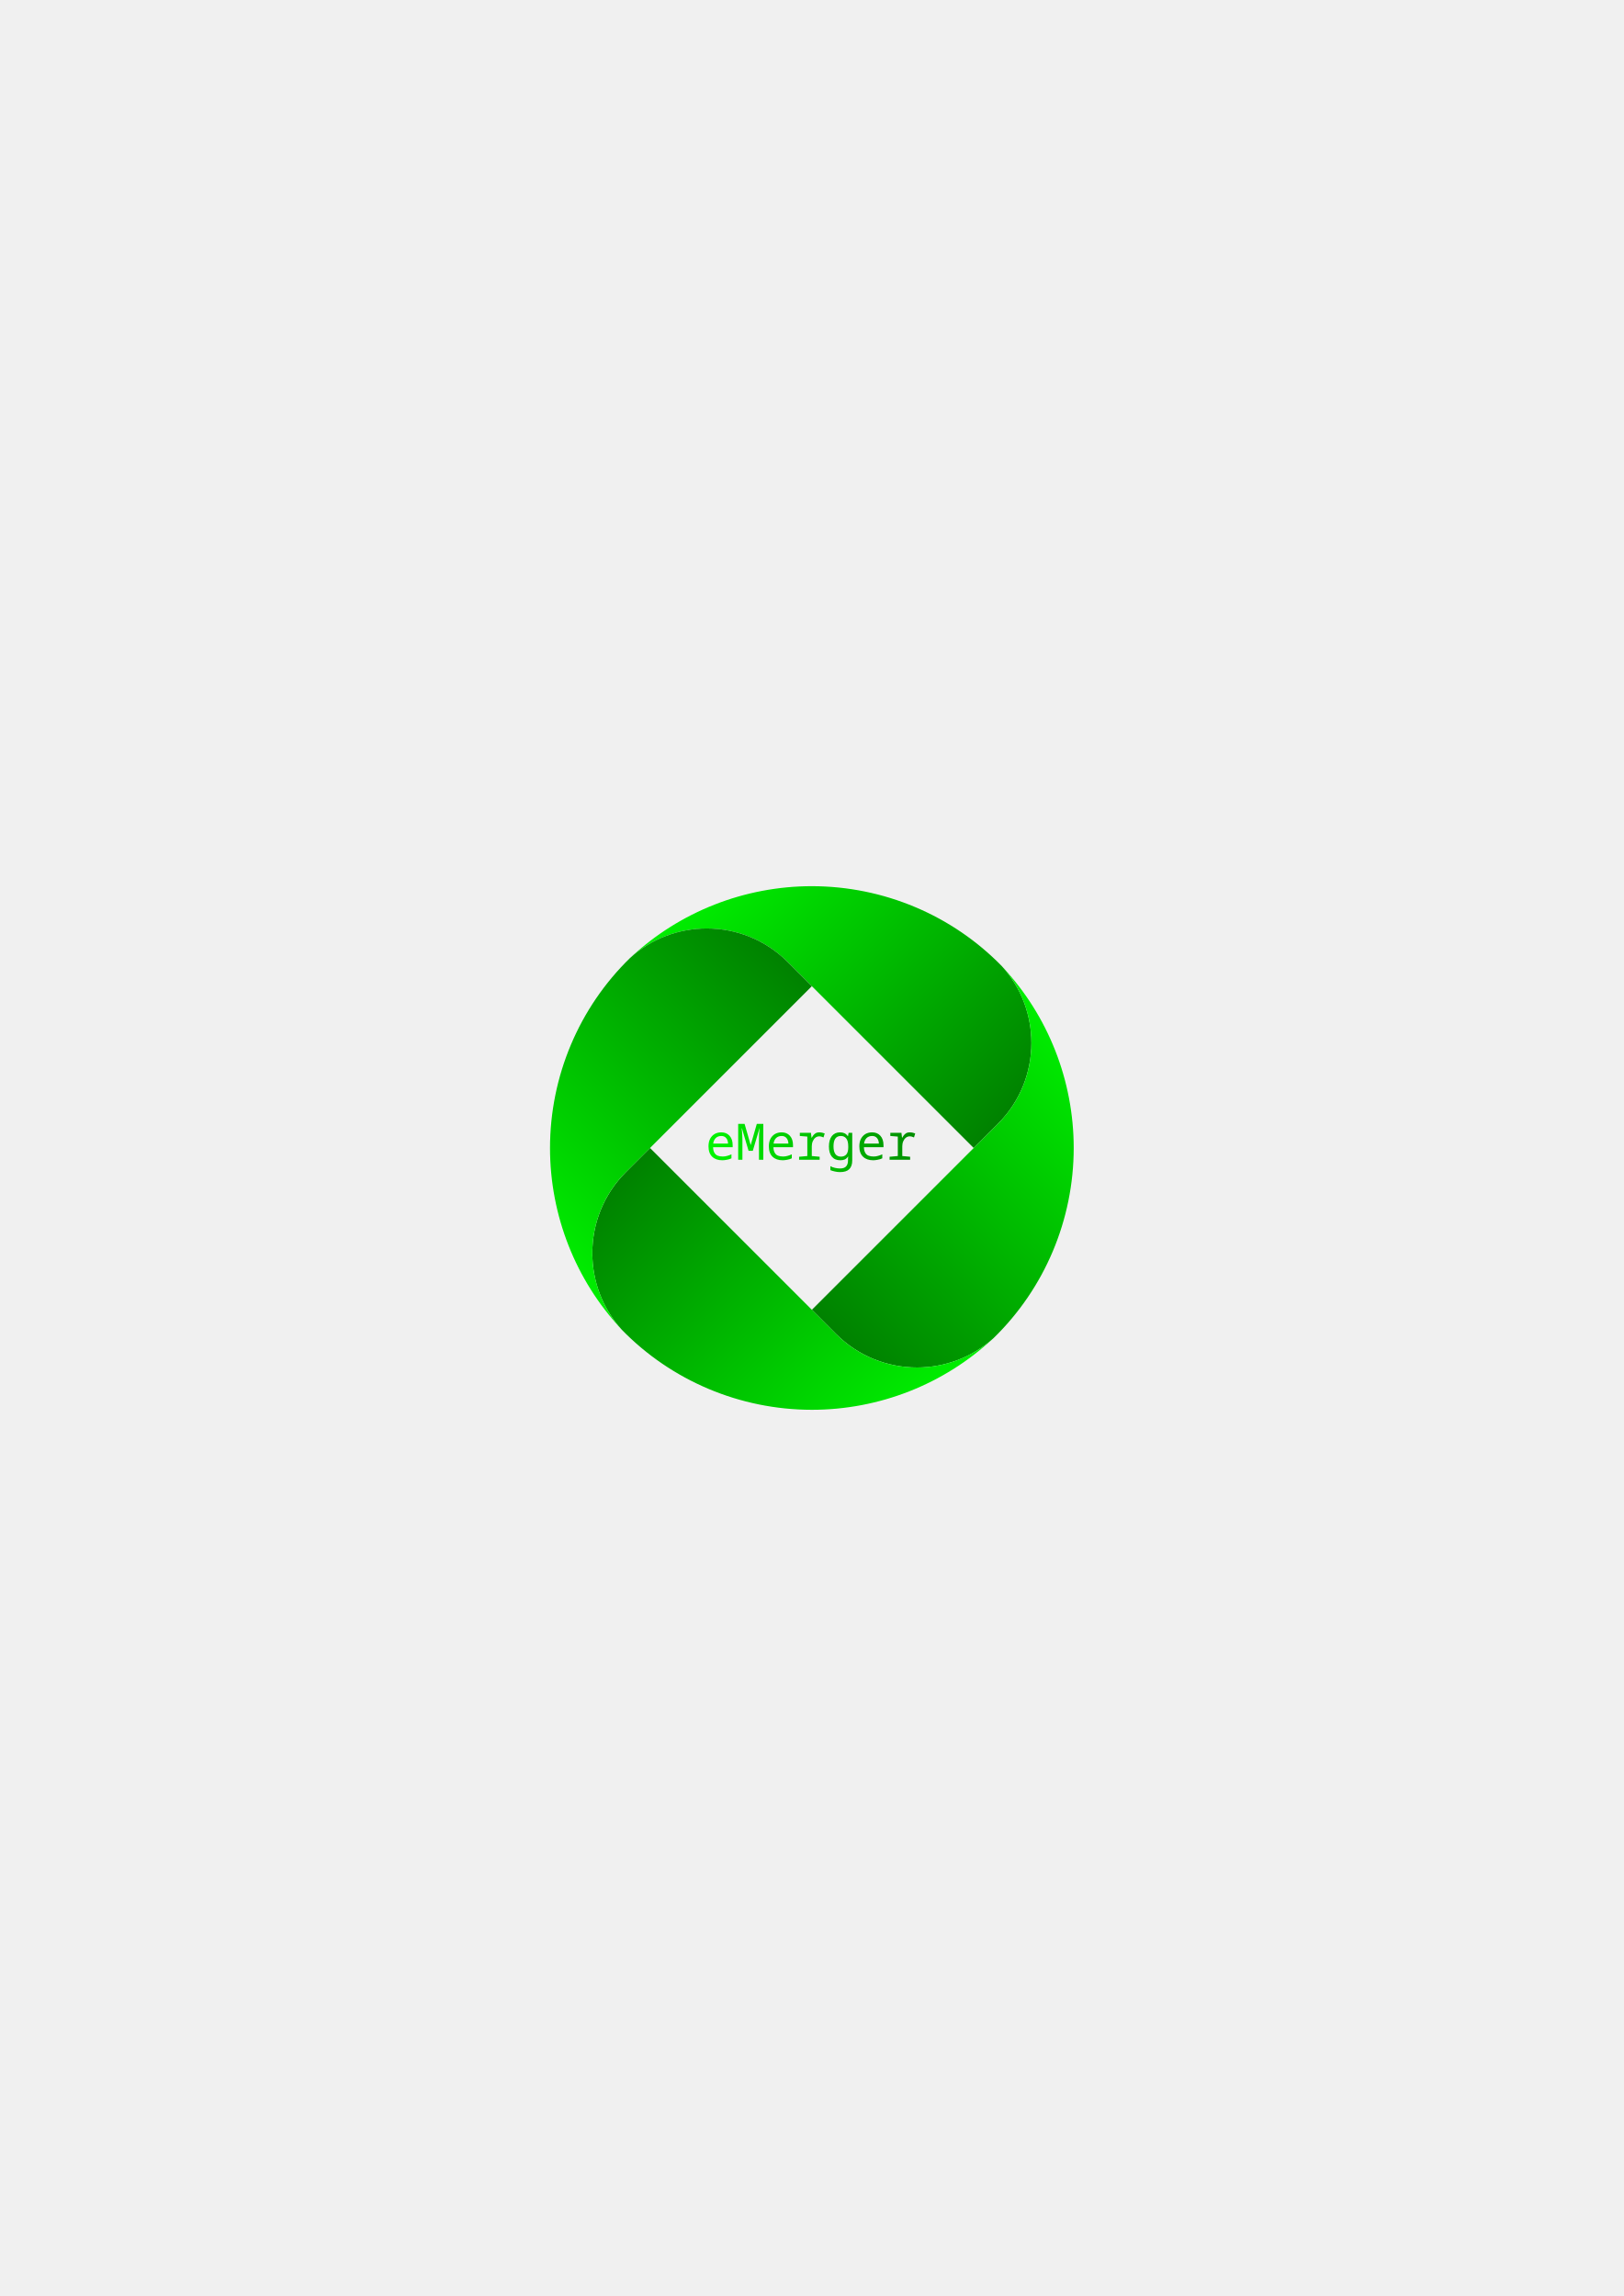
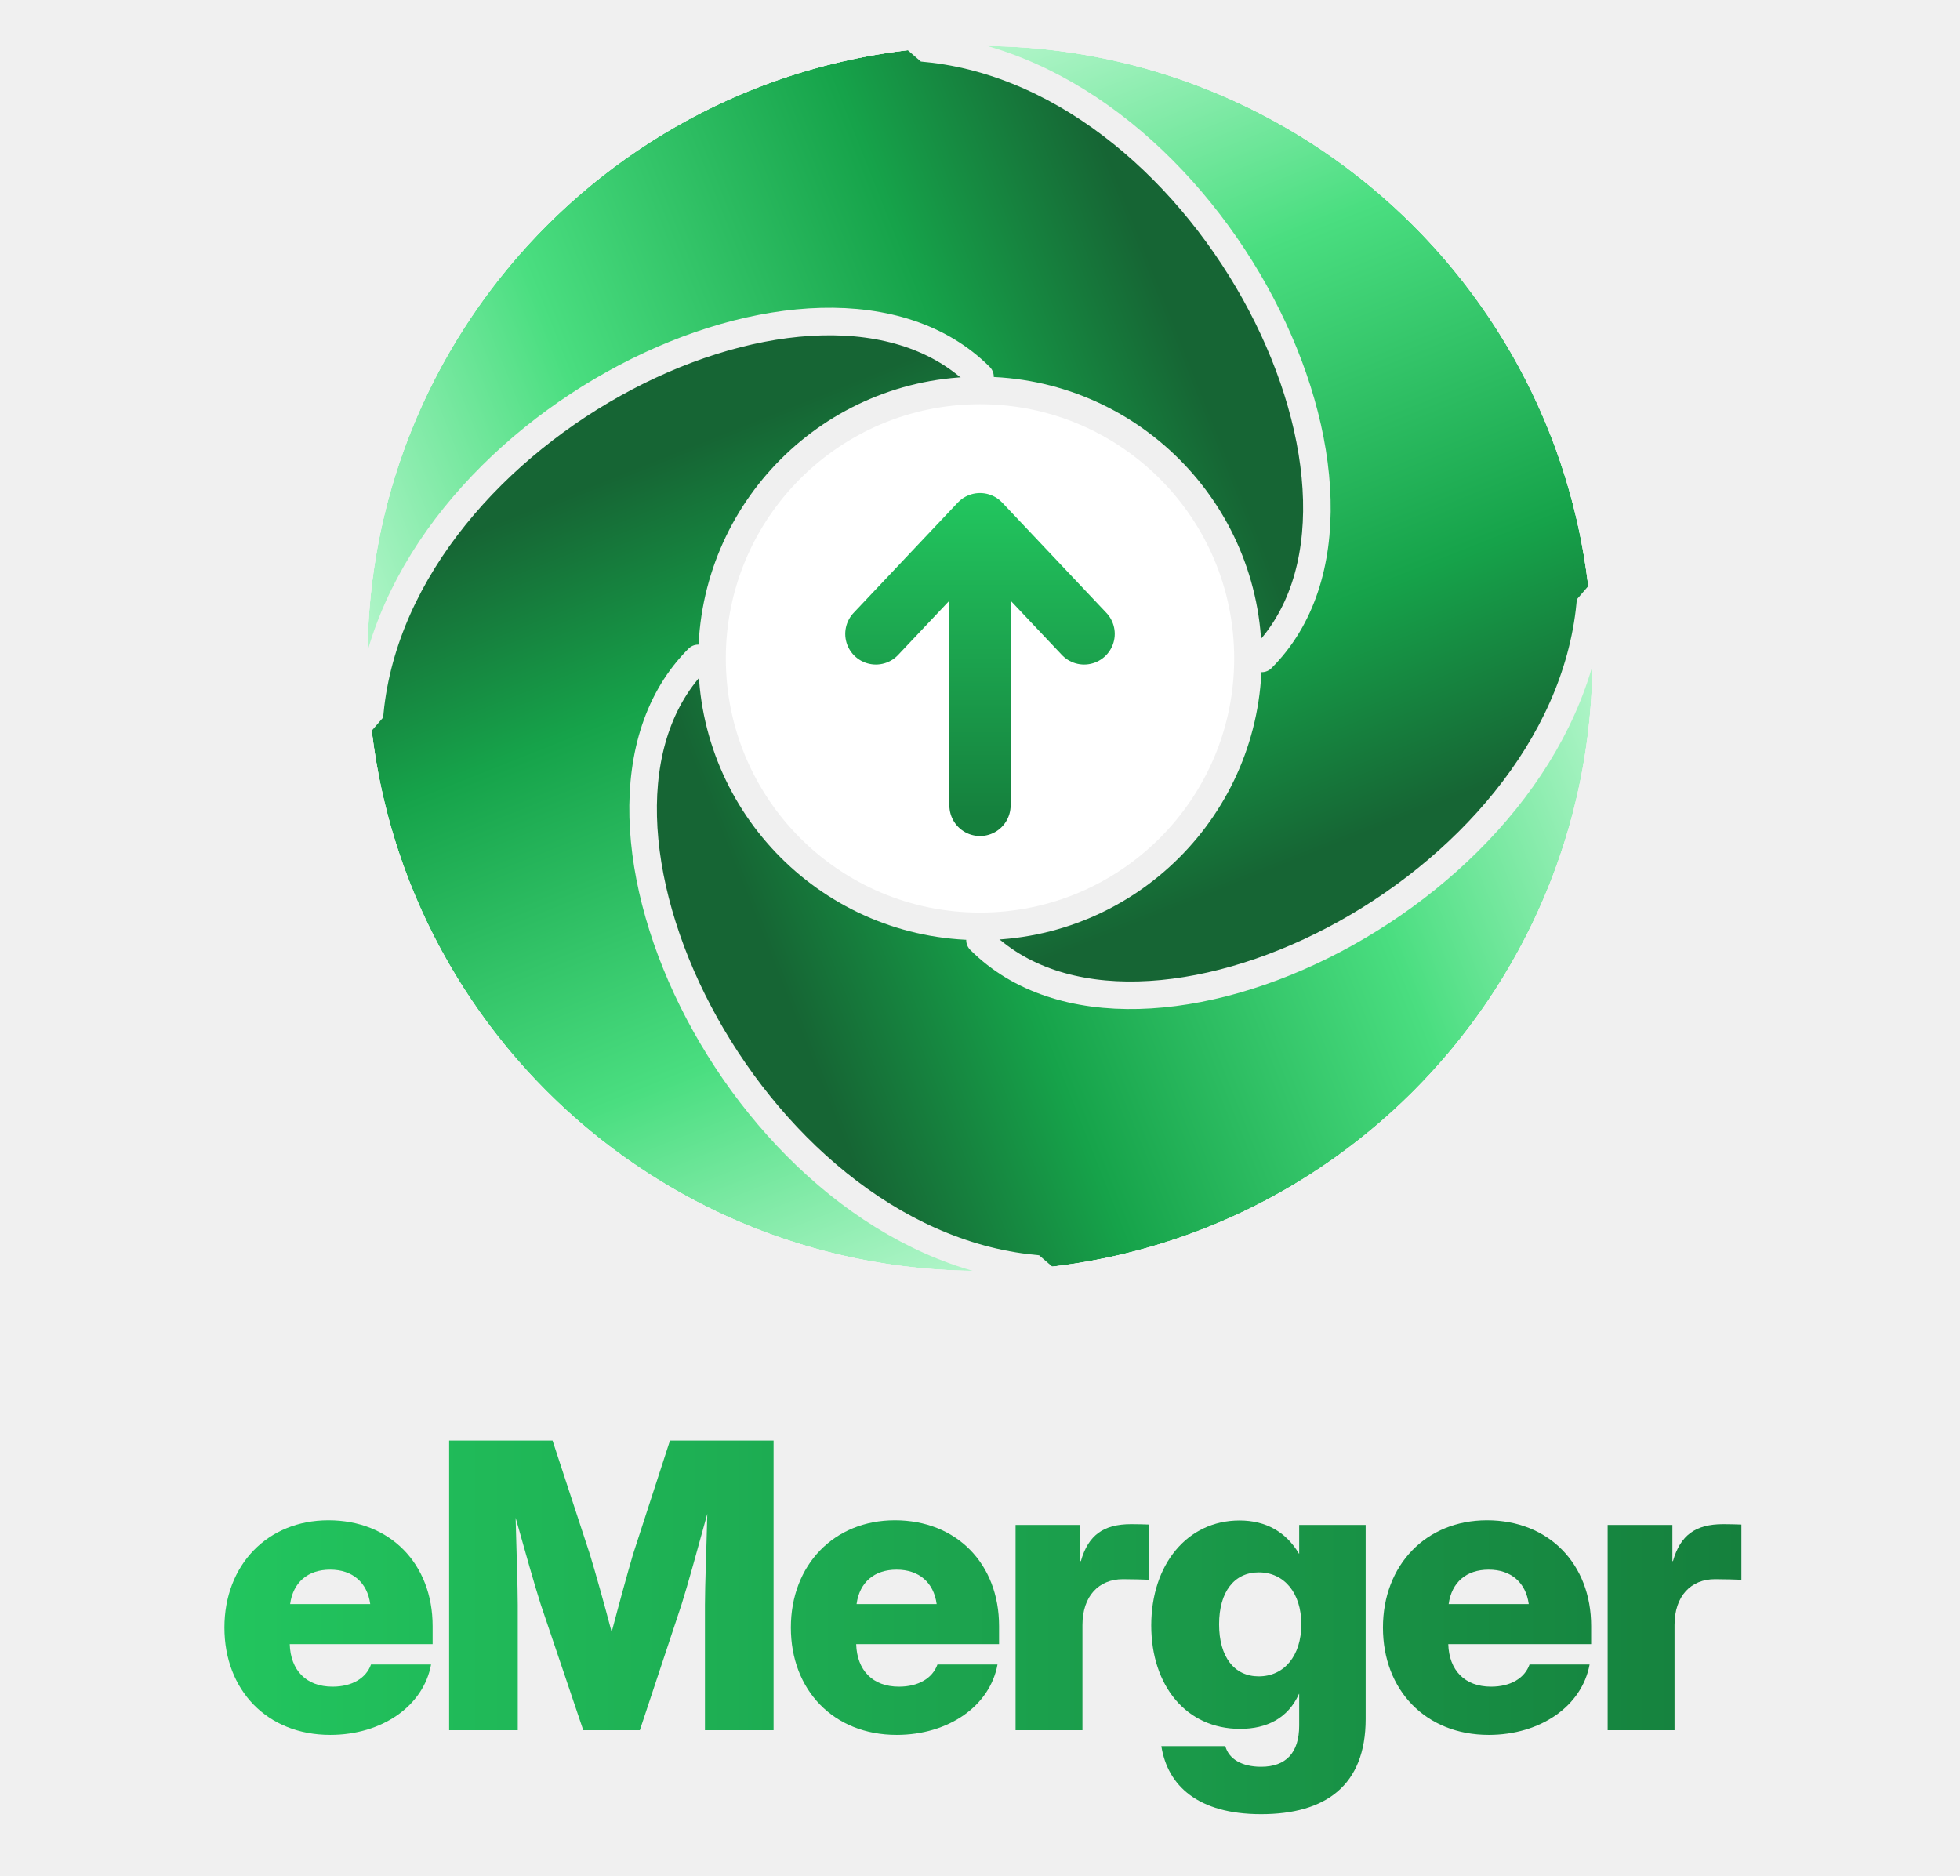
- <svg xmlns="http://www.w3.org/2000/svg" xmlns:xlink="http://www.w3.org/1999/xlink" width="210mm" height="297mm" version="1.1" viewBox="0 0 210 297">
+ <svg xmlns="http://www.w3.org/2000/svg" xmlns:xlink="http://www.w3.org/1999/xlink" viewBox="0 0 512 490" width="512" height="490">
  <defs>
-     <linearGradient id="c">
-       <stop stop-color="#0f0" offset="0" />
-       <stop stop-color="#008000" offset="1" />
+     <linearGradient id="blade-fill" gradientUnits="userSpaceOnUse" x1="-20" y1="-96" x2="34" y2="40">
+       <stop offset="0" stop-color="#BBF7D0" />
+       <stop offset="0.35" stop-color="#4ADE80" />
+       <stop offset="0.75" stop-color="#16A34A" />
+       <stop offset="1" stop-color="#166534" />
    </linearGradient>
-     <linearGradient id="a" x1="-158.19" x2="434.6" y1="846.84" y2="254.05" gradientUnits="userSpaceOnUse" xlink:href="#c" />
-     <linearGradient id="b" x1="46.022" x2="165.74" y1="163.83" y2="131.75" gradientTransform="matrix(.256 0 0 .256 78.35 109.62)" gradientUnits="userSpaceOnUse">
-       <stop stop-color="#0f0" offset="0" />
-       <stop stop-color="#008000" offset="1" />
+     <linearGradient id="arrow-fill" gradientUnits="userSpaceOnUse" x1="0" y1="-26" x2="0" y2="26">
+       <stop offset="0" stop-color="#22C55E" />
+       <stop offset="1" stop-color="#15803D" />
    </linearGradient>
+     <linearGradient id="name-fill" gradientUnits="userSpaceOnUse" x1="58" y1="0" x2="455" y2="0">
+       <stop offset="0" stop-color="#22C55E" />
+       <stop offset="1" stop-color="#15803D" />
+     </linearGradient>
+     <path id="blade" d="M46.00 0.00 C72.00 -26.00 38.00 -95.00 -8.72 -99.62 A100 100 0 0 1 99.62 -8.72 C95.00 38.00 26.00 72.00 0.00 46.00 A46 46 0 0 0 46.00 0.00 Z" fill="url(#blade-fill)" />
+     <path id="edge" d="M46.00 0.00 C72.00 -26.00 38.00 -95.00 -8.72 -99.62 L-16.89 -106.67" />
+     <clipPath id="rim">
+       <circle r="100" />
+     </clipPath>
+     <mask id="gaps" maskUnits="userSpaceOnUse" x="-110" y="-110" width="220" height="220">
+       <rect x="-110" y="-110" width="220" height="220" fill="#fff" />
+       <g fill="none" stroke="#000" stroke-width="4.5" stroke-linecap="round">
+         <use xlink:href="#edge" />
+         <use xlink:href="#edge" transform="rotate(90)" />
+         <use xlink:href="#edge" transform="rotate(180)" />
+         <use xlink:href="#edge" transform="rotate(270)" />
+       </g>
+     </mask>
  </defs>
-   <g>
-     <g transform="matrix(0 .256 -.256 0 144.03 119.07)" fill="url(#a)" fill-rule="evenodd" stroke-width="2.895">
-       <path transform="scale(.26458)" d="m233.77 156.99c-52.394 2e-5 -104.79 18.73-146.28 56.184-97.679 95.047-152.91 226.08-153.01 363.04 0.045 128.55 48.675 252.24 135.97 345.84-76.388-85.809-73.472-217.36 8.809-299.64l46.199-46.199 309.02-309.02-46.199-46.199c-42.667-42.667-98.589-64.002-154.51-64.002z" />
-       <path transform="matrix(0 .26458 -.26458 0 267.41 37.5)" d="m233.77 156.99c-52.394 2e-5 -104.79 18.73-146.28 56.184-97.679 95.047-152.91 226.08-153.01 363.04 0.045 128.55 48.675 252.24 135.97 345.84-76.388-85.809-73.472-217.36 8.809-299.64l46.199-46.199 309.02-309.02-46.199-46.199c-42.667-42.667-98.589-64.002-154.51-64.002z" />
-       <path transform="matrix(-.26458 0 0 -.26458 229.91 304.91)" d="m233.77 156.99c-52.394 2e-5 -104.79 18.73-146.28 56.184-97.679 95.047-152.91 226.08-153.01 363.04 0.045 128.55 48.675 252.24 135.97 345.84-76.388-85.809-73.472-217.36 8.809-299.64l46.199-46.199 309.02-309.02-46.199-46.199c-42.667-42.667-98.589-64.002-154.51-64.002z" />
-       <path transform="matrix(0 -.26458 .26458 0 -37.5 267.41)" d="m233.77 156.99c-52.394 2e-5 -104.79 18.73-146.28 56.184-97.679 95.047-152.91 226.08-153.01 363.04 0.045 128.55 48.675 252.24 135.97 345.84-76.388-85.809-73.472-217.36 8.809-299.64l46.199-46.199 309.02-309.02-46.199-46.199c-42.667-42.667-98.589-64.002-154.51-64.002z" />
+   <g transform="translate(256 172) scale(1.6)">
+     <g clip-path="url(#rim)" mask="url(#gaps)">
+       <use xlink:href="#blade" />
+       <use xlink:href="#blade" transform="rotate(90)" />
+       <use xlink:href="#blade" transform="rotate(180)" />
+       <use xlink:href="#blade" transform="rotate(270)" />
    </g>
-     <path transform="matrix(.081761 .25163 -.25163 .081761 123.78 115.12)" d="m-409.18 196.3c-6.316 52.012 5.96 106.28 38.139 151.99 82.578 108.43 206 179.05 341.95 195.66 127.62 15.453 256.27-17.911 359.71-93.285-94.393 65.486-224.64 46.732-296.4-44.868l-40.293-51.432-269.51-344.02-51.432 40.293c-47.5 37.212-75.421 90.155-82.162 145.67z" display="none" fill="url(#a)" fill-rule="evenodd" stroke-width="2.895" />
-     <path transform="matrix(.13229 .22914 -.22914 .13229 114.96 86.387)" d="m-409.18 196.3c-6.316 52.012 5.96 106.28 38.139 151.99 82.578 108.43 206 179.05 341.95 195.66 127.62 15.453 256.27-17.911 359.71-93.285-94.393 65.486-224.64 46.732-296.4-44.868l-40.293-51.432-269.51-344.02-51.432 40.293c-47.5 37.212-75.421 90.155-82.162 145.67z" display="none" fill="url(#a)" fill-rule="evenodd" stroke-width="2.895" />
-     <path transform="matrix(.16497 .20686 -.20686 .16497 105.08 67.299)" d="m-409.18 196.3c-6.316 52.012 5.96 106.28 38.139 151.99 82.578 108.43 206 179.05 341.95 195.66 127.62 15.453 256.27-17.911 359.71-93.285-94.393 65.486-224.64 46.732-296.4-44.868l-40.293-51.432-269.51-344.02-51.432 40.293c-47.5 37.212-75.421 90.155-82.162 145.67z" display="none" fill="url(#a)" fill-rule="evenodd" stroke-width="2.895" />
-     <path transform="matrix(.18709 .18709 -.18709 .18709 95.861 54.068)" d="m-409.18 196.3c-6.316 52.012 5.96 106.28 38.139 151.99 82.578 108.43 206 179.05 341.95 195.66 127.62 15.453 256.27-17.911 359.71-93.285-94.393 65.486-224.64 46.732-296.4-44.868l-40.293-51.432-269.51-344.02-51.432 40.293c-47.5 37.212-75.421 90.155-82.162 145.67z" display="none" fill="url(#a)" fill-rule="evenodd" stroke-width="2.895" />
-     <path transform="matrix(.20268 .17007 -.17007 .20268 87.701 44.54)" d="m-409.18 196.3c-6.316 52.012 5.96 106.28 38.139 151.99 82.578 108.43 206 179.05 341.95 195.66 127.62 15.453 256.27-17.911 359.71-93.285-94.393 65.486-224.64 46.732-296.4-44.868l-40.293-51.432-269.51-344.02-51.432 40.293c-47.5 37.212-75.421 90.155-82.162 145.67z" display="none" fill="url(#a)" fill-rule="evenodd" stroke-width="2.895" />
-     <path transform="matrix(.21405 .15552 -.15552 .21405 80.594 37.452)" d="m-409.18 196.3c-6.316 52.012 5.96 106.28 38.139 151.99 82.578 108.43 206 179.05 341.95 195.66 127.62 15.453 256.27-17.911 359.71-93.285-94.393 65.486-224.64 46.732-296.4-44.868l-40.293-51.432-269.51-344.02-51.432 40.293c-47.5 37.212-75.421 90.155-82.162 145.67z" display="none" fill="url(#a)" fill-rule="evenodd" stroke-width="2.895" />
-     <path transform="matrix(.22258 .14304 -.14304 .22258 74.423 32.033)" d="m-409.18 196.3c-6.316 52.012 5.96 106.28 38.139 151.99 82.578 108.43 206 179.05 341.95 195.66 127.62 15.453 256.27-17.911 359.71-93.285-94.393 65.486-224.64 46.732-296.4-44.868l-40.293-51.432-269.51-344.02-51.432 40.293c-47.5 37.212-75.421 90.155-82.162 145.67z" display="none" fill="url(#a)" fill-rule="evenodd" stroke-width="2.895" />
-     <path transform="matrix(.22914 .13229 -.13229 .22914 69.051 27.792)" d="m-409.18 196.3c-6.316 52.012 5.96 106.28 38.139 151.99 82.578 108.43 206 179.05 341.95 195.66 127.62 15.453 256.27-17.911 359.71-93.285-94.393 65.486-224.64 46.732-296.4-44.868l-40.293-51.432-269.51-344.02-51.432 40.293c-47.5 37.212-75.421 90.155-82.162 145.67z" display="none" fill="url(#a)" fill-rule="evenodd" stroke-width="2.895" />
-     <path transform="matrix(.23428 .12296 -.12296 .23428 64.353 24.407)" d="m-409.18 196.3c-6.316 52.012 5.96 106.28 38.139 151.99 82.578 108.43 206 179.05 341.95 195.66 127.62 15.453 256.27-17.911 359.71-93.285-94.393 65.486-224.64 46.732-296.4-44.868l-40.293-51.432-269.51-344.02-51.432 40.293c-47.5 37.212-75.421 90.155-82.162 145.67z" display="none" fill="url(#a)" fill-rule="evenodd" stroke-width="2.895" />
-     <path transform="matrix(.23838 .1148 -.1148 .23838 60.219 21.658)" d="m-409.18 196.3c-6.316 52.012 5.96 106.28 38.139 151.99 82.578 108.43 206 179.05 341.95 195.66 127.62 15.453 256.27-17.911 359.71-93.285-94.393 65.486-224.64 46.732-296.4-44.868l-40.293-51.432-269.51-344.02-51.432 40.293c-47.5 37.212-75.421 90.155-82.162 145.67z" display="none" fill="url(#a)" fill-rule="evenodd" stroke-width="2.895" />
-     <path transform="matrix(.24171 .10762 -.10762 .24171 56.562 19.392)" d="m-409.18 196.3c-6.316 52.012 5.96 106.28 38.139 151.99 82.578 108.43 206 179.05 341.95 195.66 127.62 15.453 256.27-17.911 359.71-93.285-94.393 65.486-224.64 46.732-296.4-44.868l-40.293-51.432-269.51-344.02-51.432 40.293c-47.5 37.212-75.421 90.155-82.162 145.67z" display="none" fill="url(#a)" fill-rule="evenodd" stroke-width="2.895" />
-     <path transform="matrix(.24444 .10125 -.10125 .24444 53.308 17.5)" d="m-409.18 196.3c-6.316 52.012 5.96 106.28 38.139 151.99 82.578 108.43 206 179.05 341.95 195.66 127.62 15.453 256.27-17.911 359.71-93.285-94.393 65.486-224.64 46.732-296.4-44.868l-40.293-51.432-269.51-344.02-51.432 40.293c-47.5 37.212-75.421 90.155-82.162 145.67z" display="none" fill="url(#a)" fill-rule="evenodd" stroke-width="2.895" />
-     <path transform="matrix(.24672 .095579 -.095579 .24672 50.396 15.902)" d="m-409.18 196.3c-6.316 52.012 5.96 106.28 38.139 151.99 82.578 108.43 206 179.05 341.95 195.66 127.62 15.453 256.27-17.911 359.71-93.285-94.393 65.486-224.64 46.732-296.4-44.868l-40.293-51.432-269.51-344.02-51.432 40.293c-47.5 37.212-75.421 90.155-82.162 145.67z" display="none" fill="url(#a)" fill-rule="evenodd" stroke-width="2.895" />
-     <path transform="matrix(.24863 .090493 -.090493 .24863 47.777 14.538)" d="m-409.18 196.3c-6.316 52.012 5.96 106.28 38.139 151.99 82.578 108.43 206 179.05 341.95 195.66 127.62 15.453 256.27-17.911 359.71-93.285-94.393 65.486-224.64 46.732-296.4-44.868l-40.293-51.432-269.51-344.02-51.432 40.293c-47.5 37.212-75.421 90.155-82.162 145.67z" display="none" fill="url(#a)" fill-rule="evenodd" stroke-width="2.895" />
-     <path transform="matrix(.25025 .08591 -.08591 .25025 45.411 13.363)" d="m-409.18 196.3c-6.316 52.012 5.96 106.28 38.139 151.99 82.578 108.43 206 179.05 341.95 195.66 127.62 15.453 256.27-17.911 359.71-93.285-94.393 65.486-224.64 46.732-296.4-44.868l-40.293-51.432-269.51-344.02-51.432 40.293c-47.5 37.212-75.421 90.155-82.162 145.67z" display="none" fill="url(#a)" fill-rule="evenodd" stroke-width="2.895" />
-     <path transform="matrix(.25163 .081761 -.081761 .25163 43.263 12.344)" d="m-409.18 196.3c-6.316 52.012 5.96 106.28 38.139 151.99 82.578 108.43 206 179.05 341.95 195.66 127.62 15.453 256.27-17.911 359.71-93.285-94.393 65.486-224.64 46.732-296.4-44.868l-40.293-51.432-269.51-344.02-51.432 40.293c-47.5 37.212-75.421 90.155-82.162 145.67z" display="none" fill="url(#a)" fill-rule="evenodd" stroke-width="2.895" />
-     <path transform="matrix(.25283 .077987 -.077987 .25283 41.306 11.452)" d="m-409.18 196.3c-6.316 52.012 5.96 106.28 38.139 151.99 82.578 108.43 206 179.05 341.95 195.66 127.62 15.453 256.27-17.911 359.71-93.285-94.393 65.486-224.64 46.732-296.4-44.868l-40.293-51.432-269.51-344.02-51.432 40.293c-47.5 37.212-75.421 90.155-82.162 145.67z" display="none" fill="url(#a)" fill-rule="evenodd" stroke-width="2.895" />
-     <text x="91.241" y="150.025" fill="url(#b)" font-family="'Noto Sans Mono'" font-size="6.502px" stroke-width=".068" style="font-variant-caps:normal;font-variant-east-asian:normal;font-variant-ligatures:normal;font-variant-numeric:normal;line-height:1.25" xml:space="preserve">
-       <tspan x="91.241" y="150.025" fill="url(#b)" font-family="'Noto Sans Mono'" font-size="6.502px" stroke-width=".068" style="font-variant-caps:normal;font-variant-east-asian:normal;font-variant-ligatures:normal;font-variant-numeric:normal">eMerger</tspan>
-     </text>
+     <circle r="41.5" fill="#fff" />
+     <g fill="none" stroke="url(#arrow-fill)" stroke-width="10" stroke-linecap="round" stroke-linejoin="round">
+       <path d="M0 24 V-20" />
+       <path d="M-17 -4 L0 -22 L17 -4" />
+     </g>
+   </g>
+   <g fill="url(#name-fill)">
+     <path d="m 86.25,453.219 c 13.559,0 24.375,-7.566 26.355,-18.383 H 96.914 c -1.27,3.555 -4.926,5.789 -10.055,5.789 -6.906,0 -10.969,-4.316 -11.172,-11.121 h 37.324 v -4.723 c 0,-16.25 -11.121,-27.625 -27.219,-27.625 -15.895,0 -27.168,11.68 -27.168,28.031 0,16.352 11.172,28.031 27.625,28.031 z M 75.789,419.043 c 0.762,-5.637 4.57,-8.988 10.461,-8.988 5.84,0 9.699,3.352 10.461,8.988 z" />
+     <path d="M 117.324,452 H 135.25 v -32.754 c 0,-4.977 -0.355,-14.066 -0.559,-22.75 2.488,8.836 5.027,17.875 6.602,22.75 L 152.363,452 h 14.777 l 10.867,-32.754 c 1.625,-5.078 4.215,-14.574 6.754,-23.766 -0.203,8.988 -0.609,18.586 -0.609,23.766 V 452 h 17.926 v -75.664 h -27.066 l -9.648,29.707 c -1.422,4.824 -3.707,13.152 -5.586,20.312 -1.879,-7.16 -4.215,-15.488 -5.688,-20.312 l -9.75,-29.707 h -27.016 z" />
+     <path d="m 234.219,453.219 c 13.559,0 24.375,-7.566 26.355,-18.383 h -15.691 c -1.27,3.555 -4.926,5.789 -10.055,5.789 -6.906,0 -10.969,-4.316 -11.172,-11.121 h 37.324 v -4.723 c 0,-16.25 -11.121,-27.625 -27.219,-27.625 -15.895,0 -27.168,11.68 -27.168,28.031 0,16.352 11.172,28.031 27.625,28.031 z m -10.461,-34.176 c 0.762,-5.637 4.57,-8.988 10.461,-8.988 5.84,0 9.699,3.352 10.461,8.988 z" />
+     <path d="m 265.293,452 h 17.469 v -27.473 c 0,-7.617 4.316,-11.984 10.562,-11.984 2.539,0 5.637,0.102 6.906,0.152 v -14.422 c -1.422,-0.051 -2.895,-0.102 -4.773,-0.102 -7.16,0 -11.172,2.844 -13.102,9.648 h -0.152 V 398.375 h -16.91 z" />
+     <path d="m 329.426,473.938 c 16.758,0 27.32,-7.414 27.32,-24.883 V 398.375 h -17.367 v 7.516 h -0.051 c -3.352,-5.637 -8.582,-8.684 -15.539,-8.684 -13.609,0 -23.055,11.477 -23.055,27.422 0,15.742 9.141,27.016 23.207,27.016 7.008,0 12.543,-2.793 15.387,-9.141 h 0.051 v 8.277 c 0,7.109 -3.453,10.766 -9.953,10.766 -5.027,0 -8.43,-2.031 -9.344,-5.383 H 303.375 c 1.625,10.309 9.547,17.773 26.051,17.773 z m -0.609,-36.004 c -6.398,0 -10.359,-5.078 -10.359,-13.609 0,-8.48 3.961,-13.559 10.359,-13.559 6.602,0 11.121,5.332 11.121,13.559 0,8.277 -4.52,13.609 -11.121,13.609 z" />
+     <path d="m 388.887,453.219 c 13.559,0 24.375,-7.566 26.355,-18.383 h -15.691 c -1.27,3.555 -4.926,5.789 -10.055,5.789 -6.906,0 -10.969,-4.316 -11.172,-11.121 h 37.324 v -4.723 c 0,-16.25 -11.121,-27.625 -27.219,-27.625 -15.895,0 -27.168,11.68 -27.168,28.031 0,16.352 11.172,28.031 27.625,28.031 z m -10.461,-34.176 c 0.762,-5.637 4.57,-8.988 10.461,-8.988 5.84,0 9.699,3.352 10.461,8.988 z" />
+     <path d="m 419.961,452 h 17.469 v -27.473 c 0,-7.617 4.316,-11.984 10.562,-11.984 2.539,0 5.637,0.102 6.906,0.152 v -14.422 c -1.422,-0.051 -2.895,-0.102 -4.773,-0.102 -7.16,0 -11.172,2.844 -13.102,9.648 h -0.152 V 398.375 h -16.91 z" />
  </g>
</svg>
